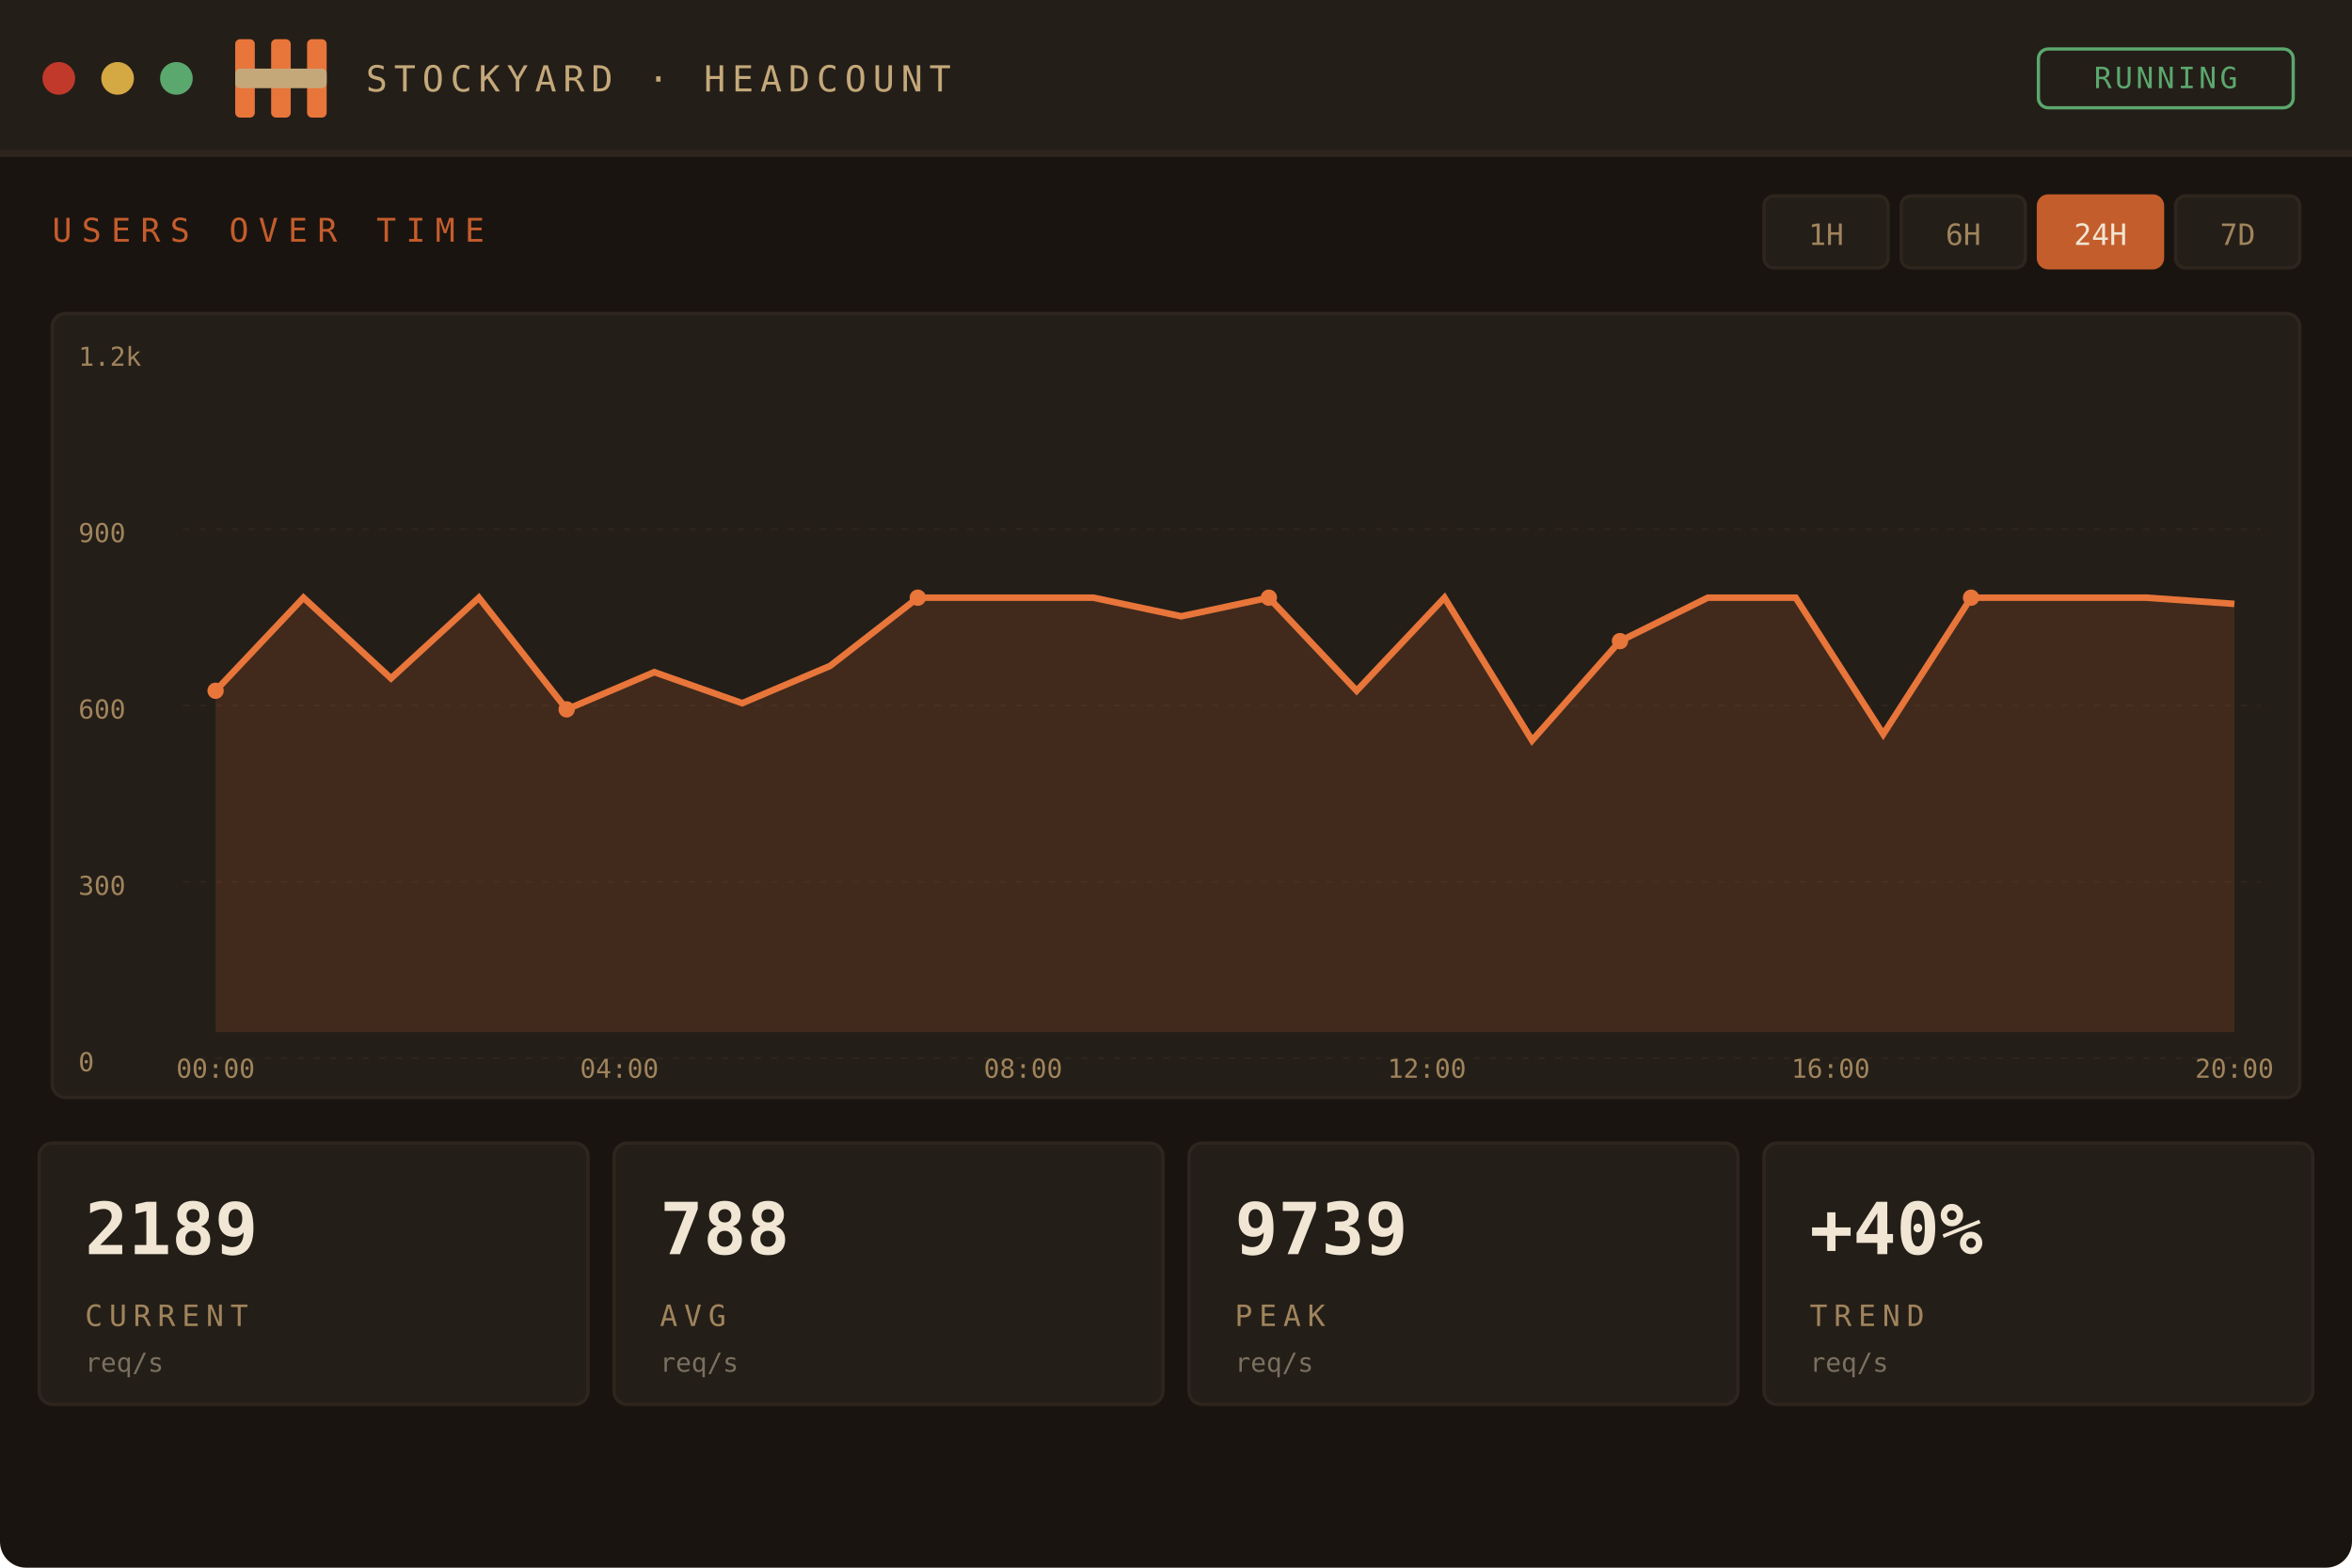
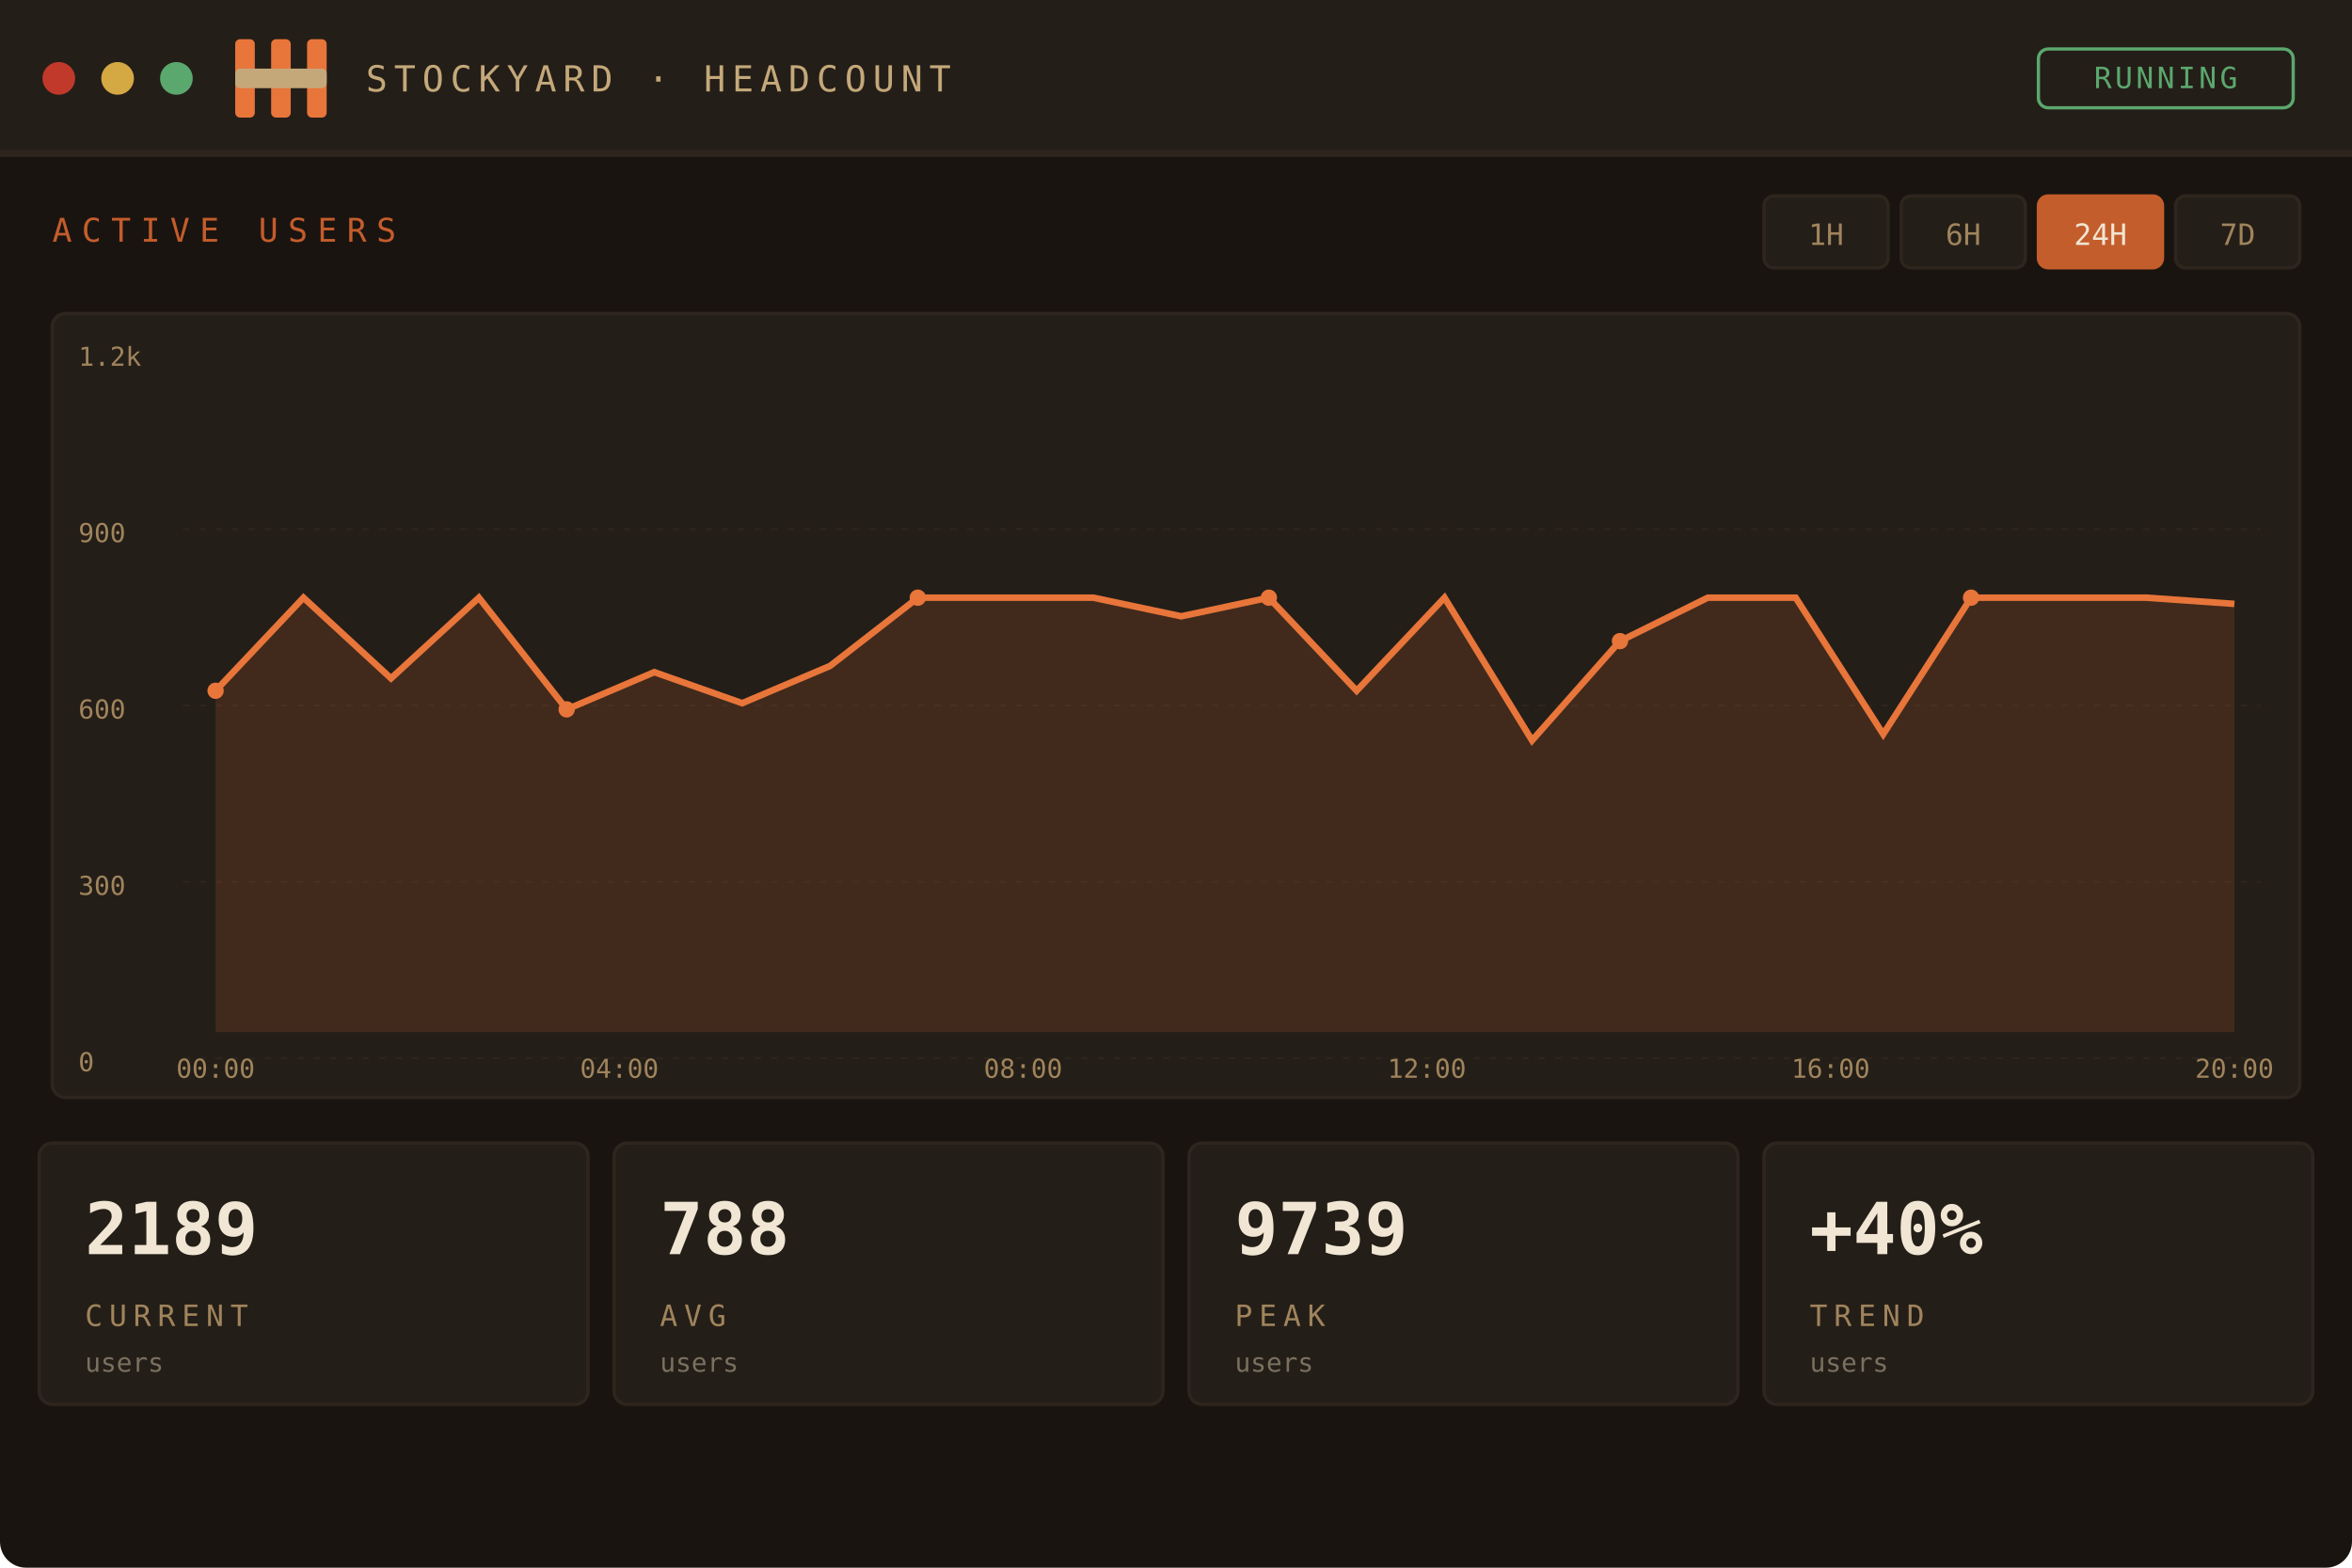
<svg xmlns="http://www.w3.org/2000/svg" width="720" height="480" viewBox="0 0 720 480" role="img" aria-label="Headcount dashboard mockup">
  <rect width="720" height="480" rx="8" fill="#1a1410" />
  <rect width="720" height="48" fill="#241e18" />
  <rect y="46" width="720" height="2" fill="#2e261e" />
  <circle cx="18" cy="24" r="5" fill="#c0392b" />
  <circle cx="36" cy="24" r="5" fill="#d4a843" />
  <circle cx="54" cy="24" r="5" fill="#5ba86e" />
  <rect x="72" y="12" width="6" height="24" rx="1.5" fill="#e8753a" />
  <rect x="83" y="12" width="6" height="24" rx="1.5" fill="#e8753a" />
  <rect x="94" y="12" width="6" height="24" rx="1.5" fill="#e8753a" />
  <rect x="72" y="21" width="28" height="6" rx="1.5" fill="#c4a87a" />
  <text x="112" y="28" fill="#c4a87a" font-size="11" font-family="JetBrains Mono,monospace" letter-spacing="2">STOCKYARD · HEADCOUNT</text>
  <rect x="624" y="15" width="78" height="18" rx="3" fill="none" stroke="#5ba86e" stroke-width="1" />
  <text x="663" y="27" text-anchor="middle" fill="#5ba86e" font-size="9" font-family="JetBrains Mono,monospace" letter-spacing="1">RUNNING</text>
-   <text x="16" y="74" fill="#c45d2c" font-size="10" font-family="JetBrains Mono,monospace" letter-spacing="3">USERS OVER TIME</text>
+   <text x="16" y="74" fill="#c45d2c" font-size="10" font-family="JetBrains Mono,monospace" letter-spacing="3">ACTIVE USERS</text>
  <rect x="540" y="60" width="38" height="22" rx="3" fill="#241e18" stroke="#2e261e" />
  <text x="559" y="75" text-anchor="middle" fill="#a0845c" font-size="9" font-family="JetBrains Mono,monospace">1H</text>
  <rect x="582" y="60" width="38" height="22" rx="3" fill="#241e18" stroke="#2e261e" />
  <text x="601" y="75" text-anchor="middle" fill="#a0845c" font-size="9" font-family="JetBrains Mono,monospace">6H</text>
  <rect x="624" y="60" width="38" height="22" rx="3" fill="#c45d2c" stroke="#c45d2c" />
  <text x="643" y="75" text-anchor="middle" fill="#f0e6d3" font-size="9" font-family="JetBrains Mono,monospace">24H</text>
  <rect x="666" y="60" width="38" height="22" rx="3" fill="#241e18" stroke="#2e261e" />
  <text x="685" y="75" text-anchor="middle" fill="#a0845c" font-size="9" font-family="JetBrains Mono,monospace">7D</text>
  <rect x="16" y="96" width="688" height="240" rx="4" fill="#241e18" stroke="#2e261e" />
  <text x="24" y="112.0" fill="#a0845c" font-size="8" font-family="JetBrains Mono,monospace">1.2k</text>
  <text x="24" y="166.0" fill="#a0845c" font-size="8" font-family="JetBrains Mono,monospace">900</text>
  <line x1="56" y1="162.0" x2="692" y2="162.0" stroke="#2e261e" stroke-width="0.5" stroke-dasharray="2,3" />
  <text x="24" y="220.0" fill="#a0845c" font-size="8" font-family="JetBrains Mono,monospace">600</text>
  <line x1="56" y1="216.0" x2="692" y2="216.0" stroke="#2e261e" stroke-width="0.5" stroke-dasharray="2,3" />
  <text x="24" y="274.0" fill="#a0845c" font-size="8" font-family="JetBrains Mono,monospace">300</text>
  <line x1="56" y1="270.0" x2="692" y2="270.0" stroke="#2e261e" stroke-width="0.5" stroke-dasharray="2,3" />
  <text x="24" y="328.0" fill="#a0845c" font-size="8" font-family="JetBrains Mono,monospace">0</text>
  <line x1="56" y1="324.0" x2="692" y2="324.0" stroke="#2e261e" stroke-width="0.5" stroke-dasharray="2,3" />
  <text x="66.0" y="330" text-anchor="middle" fill="#a0845c" font-size="8" font-family="JetBrains Mono,monospace">00:00</text>
  <text x="189.6" y="330" text-anchor="middle" fill="#a0845c" font-size="8" font-family="JetBrains Mono,monospace">04:00</text>
  <text x="313.2" y="330" text-anchor="middle" fill="#a0845c" font-size="8" font-family="JetBrains Mono,monospace">08:00</text>
  <text x="436.8" y="330" text-anchor="middle" fill="#a0845c" font-size="8" font-family="JetBrains Mono,monospace">12:00</text>
  <text x="560.4" y="330" text-anchor="middle" fill="#a0845c" font-size="8" font-family="JetBrains Mono,monospace">16:00</text>
  <text x="684.0" y="330" text-anchor="middle" fill="#a0845c" font-size="8" font-family="JetBrains Mono,monospace">20:00</text>
  <polygon points="66.0,316 66.0,211.5,92.9,183.0,119.7,207.7,146.6,183.0,173.5,217.2,200.3,205.8,227.2,215.3,254.1,203.9,281.0,183.0,307.8,183.0,334.7,183.0,361.6,188.7,388.4,183.0,415.3,211.5,442.2,183.0,469.0,226.7,495.9,196.3,522.8,183.0,549.7,183.0,576.5,224.8,603.4,183.0,630.3,183.0,657.1,183.0,684.0,184.9 684.0,316" fill="#c45d2c" opacity="0.18" />
  <polyline points="66.0,211.5 92.9,183.0 119.7,207.7 146.6,183.0 173.5,217.2 200.3,205.8 227.2,215.3 254.1,203.9 281.0,183.0 307.8,183.0 334.7,183.0 361.6,188.7 388.4,183.0 415.3,211.5 442.2,183.0 469.0,226.7 495.9,196.3 522.8,183.0 549.7,183.0 576.5,224.8 603.4,183.0 630.3,183.0 657.1,183.0 684.0,184.9" fill="none" stroke="#e8753a" stroke-width="2" />
  <circle cx="66.0" cy="211.5" r="2.5" fill="#e8753a" />
  <circle cx="173.478" cy="217.2" r="2.5" fill="#e8753a" />
  <circle cx="280.957" cy="183.0" r="2.5" fill="#e8753a" />
  <circle cx="388.435" cy="183.0" r="2.5" fill="#e8753a" />
  <circle cx="495.913" cy="196.3" r="2.5" fill="#e8753a" />
  <circle cx="603.391" cy="183.0" r="2.5" fill="#e8753a" />
  <rect x="12" y="350" width="168" height="80" rx="4" fill="#241e18" stroke="#2e261e" />
  <text x="26" y="384" fill="#f0e6d3" font-size="22" font-weight="bold" font-family="JetBrains Mono,monospace">2189</text>
  <text x="26" y="406" fill="#a0845c" font-size="9" font-family="JetBrains Mono,monospace" letter-spacing="2">CURRENT</text>
-   <text x="26" y="420" fill="#7a7060" font-size="8" font-family="JetBrains Mono,monospace">req/s</text>
+   <text x="26" y="420" fill="#7a7060" font-size="8" font-family="JetBrains Mono,monospace">users</text>
  <rect x="188" y="350" width="168" height="80" rx="4" fill="#241e18" stroke="#2e261e" />
  <text x="202" y="384" fill="#f0e6d3" font-size="22" font-weight="bold" font-family="JetBrains Mono,monospace">788</text>
  <text x="202" y="406" fill="#a0845c" font-size="9" font-family="JetBrains Mono,monospace" letter-spacing="2">AVG</text>
-   <text x="202" y="420" fill="#7a7060" font-size="8" font-family="JetBrains Mono,monospace">req/s</text>
+   <text x="202" y="420" fill="#7a7060" font-size="8" font-family="JetBrains Mono,monospace">users</text>
  <rect x="364" y="350" width="168" height="80" rx="4" fill="#241e18" stroke="#2e261e" />
  <text x="378" y="384" fill="#f0e6d3" font-size="22" font-weight="bold" font-family="JetBrains Mono,monospace">9739</text>
  <text x="378" y="406" fill="#a0845c" font-size="9" font-family="JetBrains Mono,monospace" letter-spacing="2">PEAK</text>
-   <text x="378" y="420" fill="#7a7060" font-size="8" font-family="JetBrains Mono,monospace">req/s</text>
+   <text x="378" y="420" fill="#7a7060" font-size="8" font-family="JetBrains Mono,monospace">users</text>
  <rect x="540" y="350" width="168" height="80" rx="4" fill="#241e18" stroke="#2e261e" />
  <text x="554" y="384" fill="#f0e6d3" font-size="22" font-weight="bold" font-family="JetBrains Mono,monospace">+40%</text>
  <text x="554" y="406" fill="#a0845c" font-size="9" font-family="JetBrains Mono,monospace" letter-spacing="2">TREND</text>
-   <text x="554" y="420" fill="#7a7060" font-size="8" font-family="JetBrains Mono,monospace">req/s</text>
+   <text x="554" y="420" fill="#7a7060" font-size="8" font-family="JetBrains Mono,monospace">users</text>
</svg>
